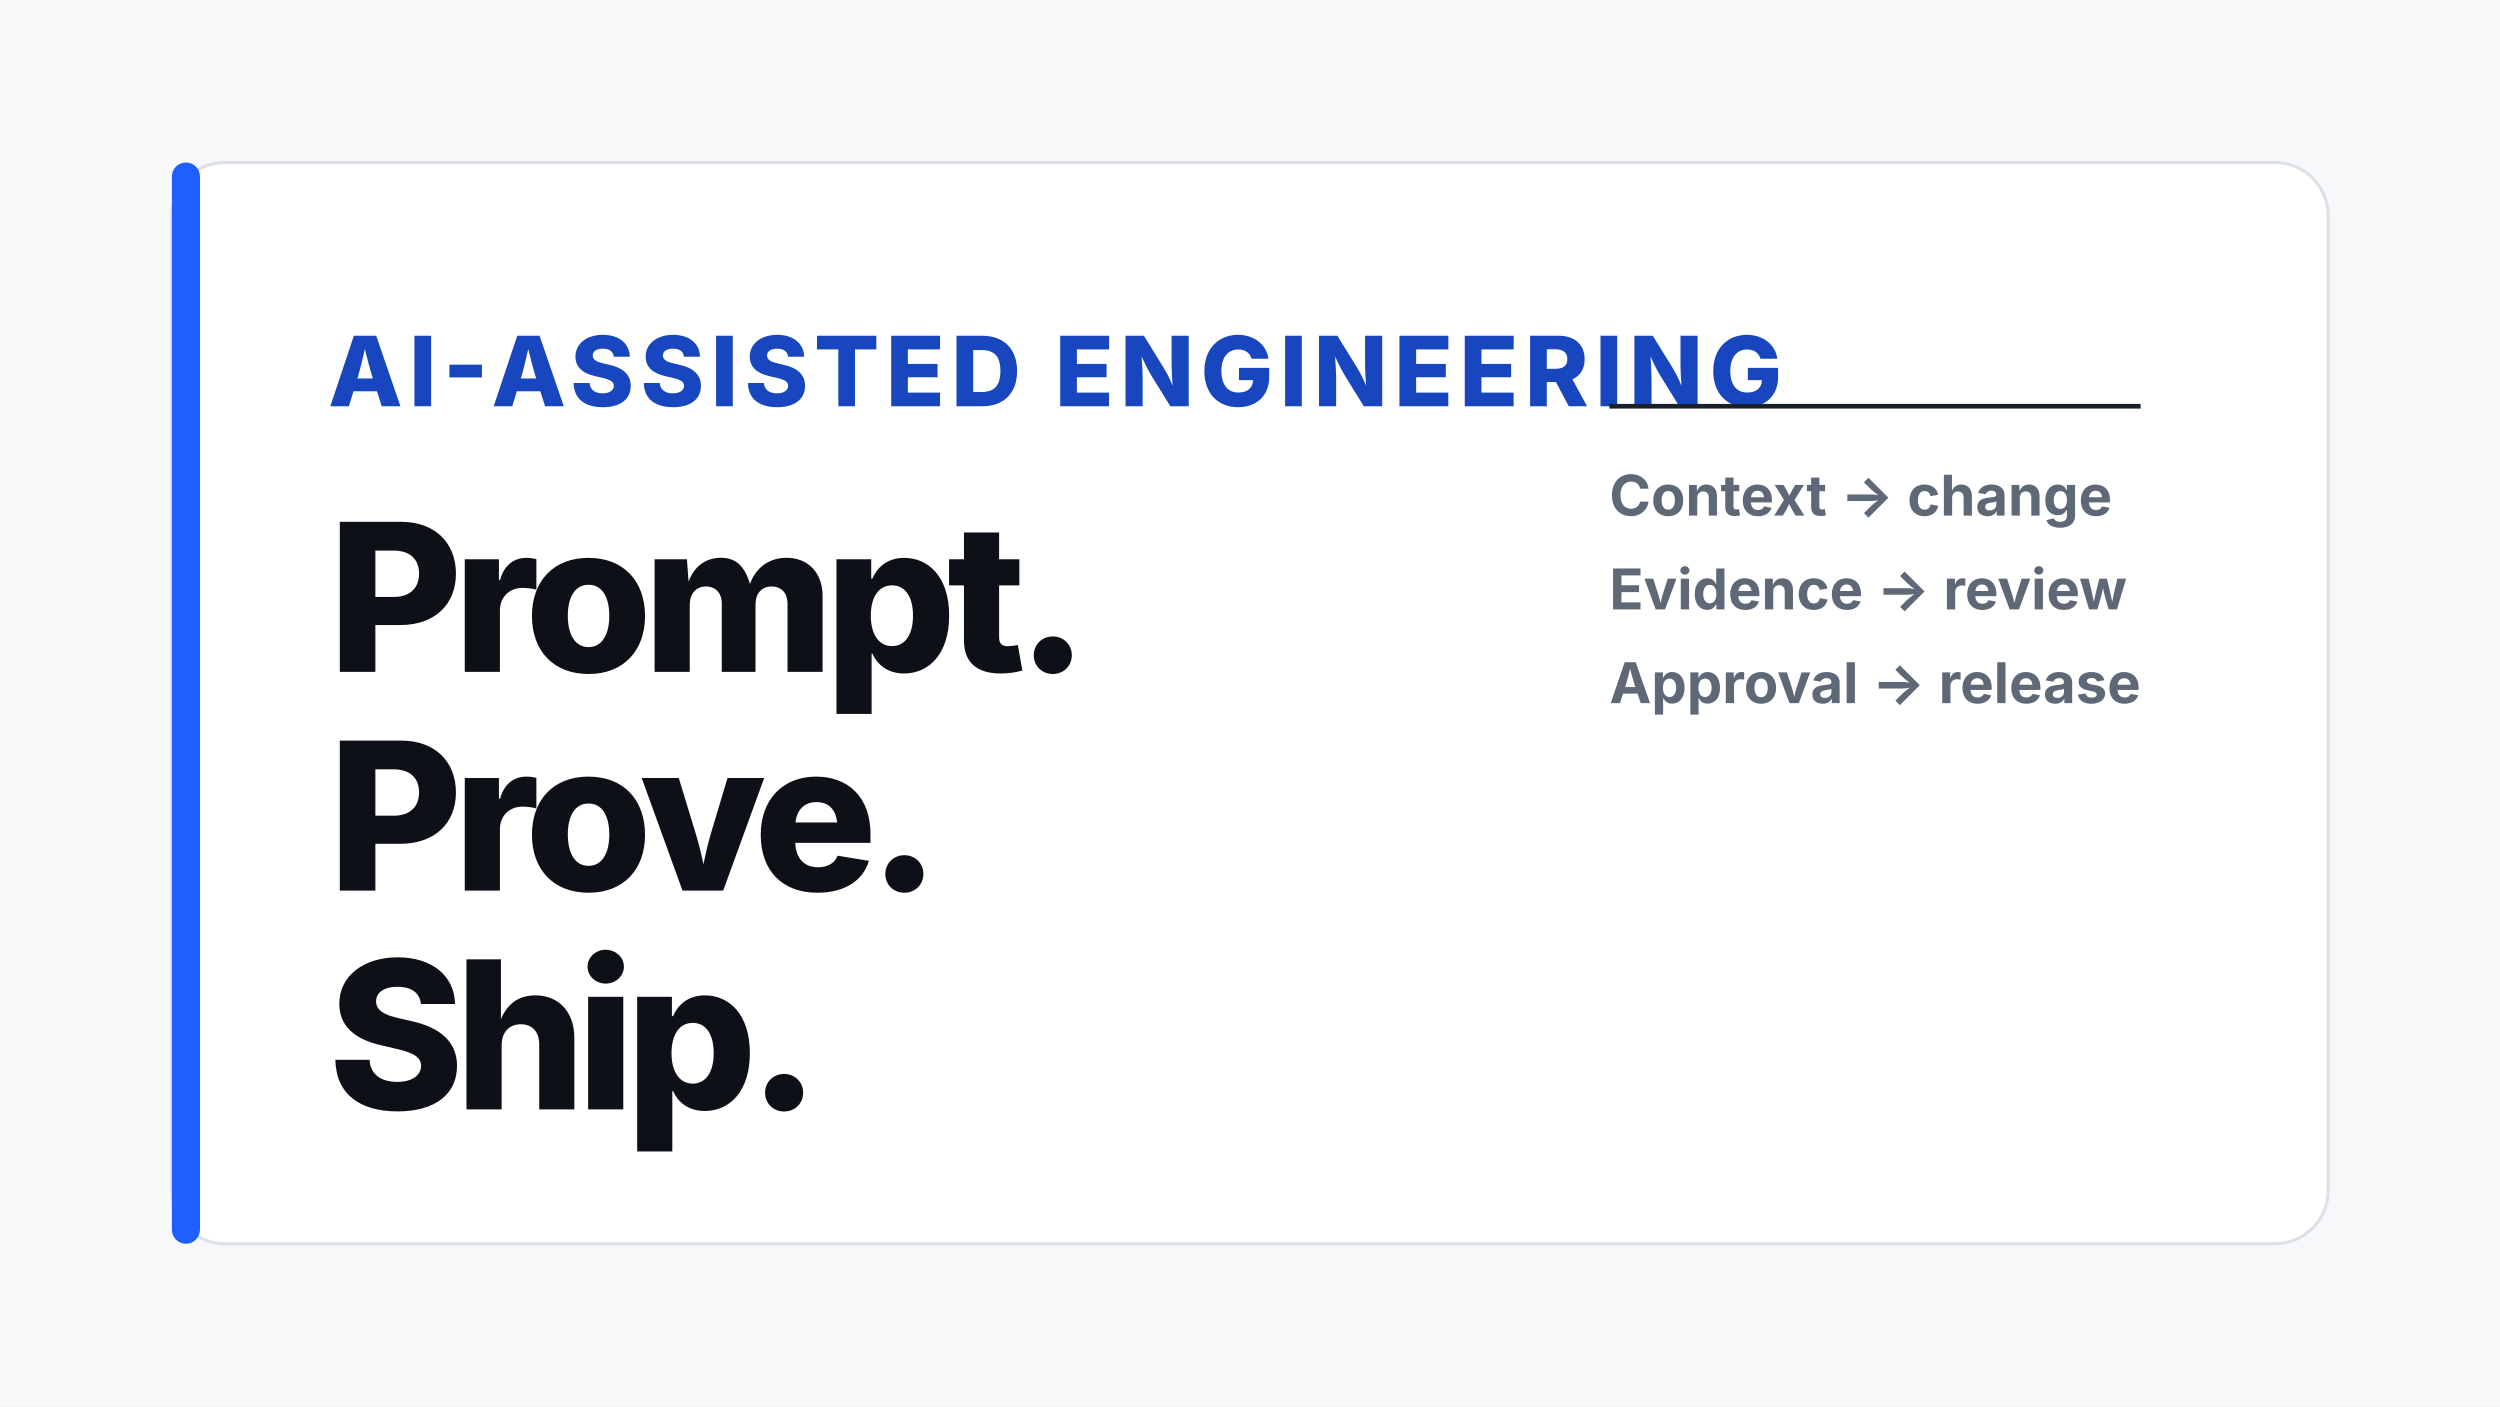
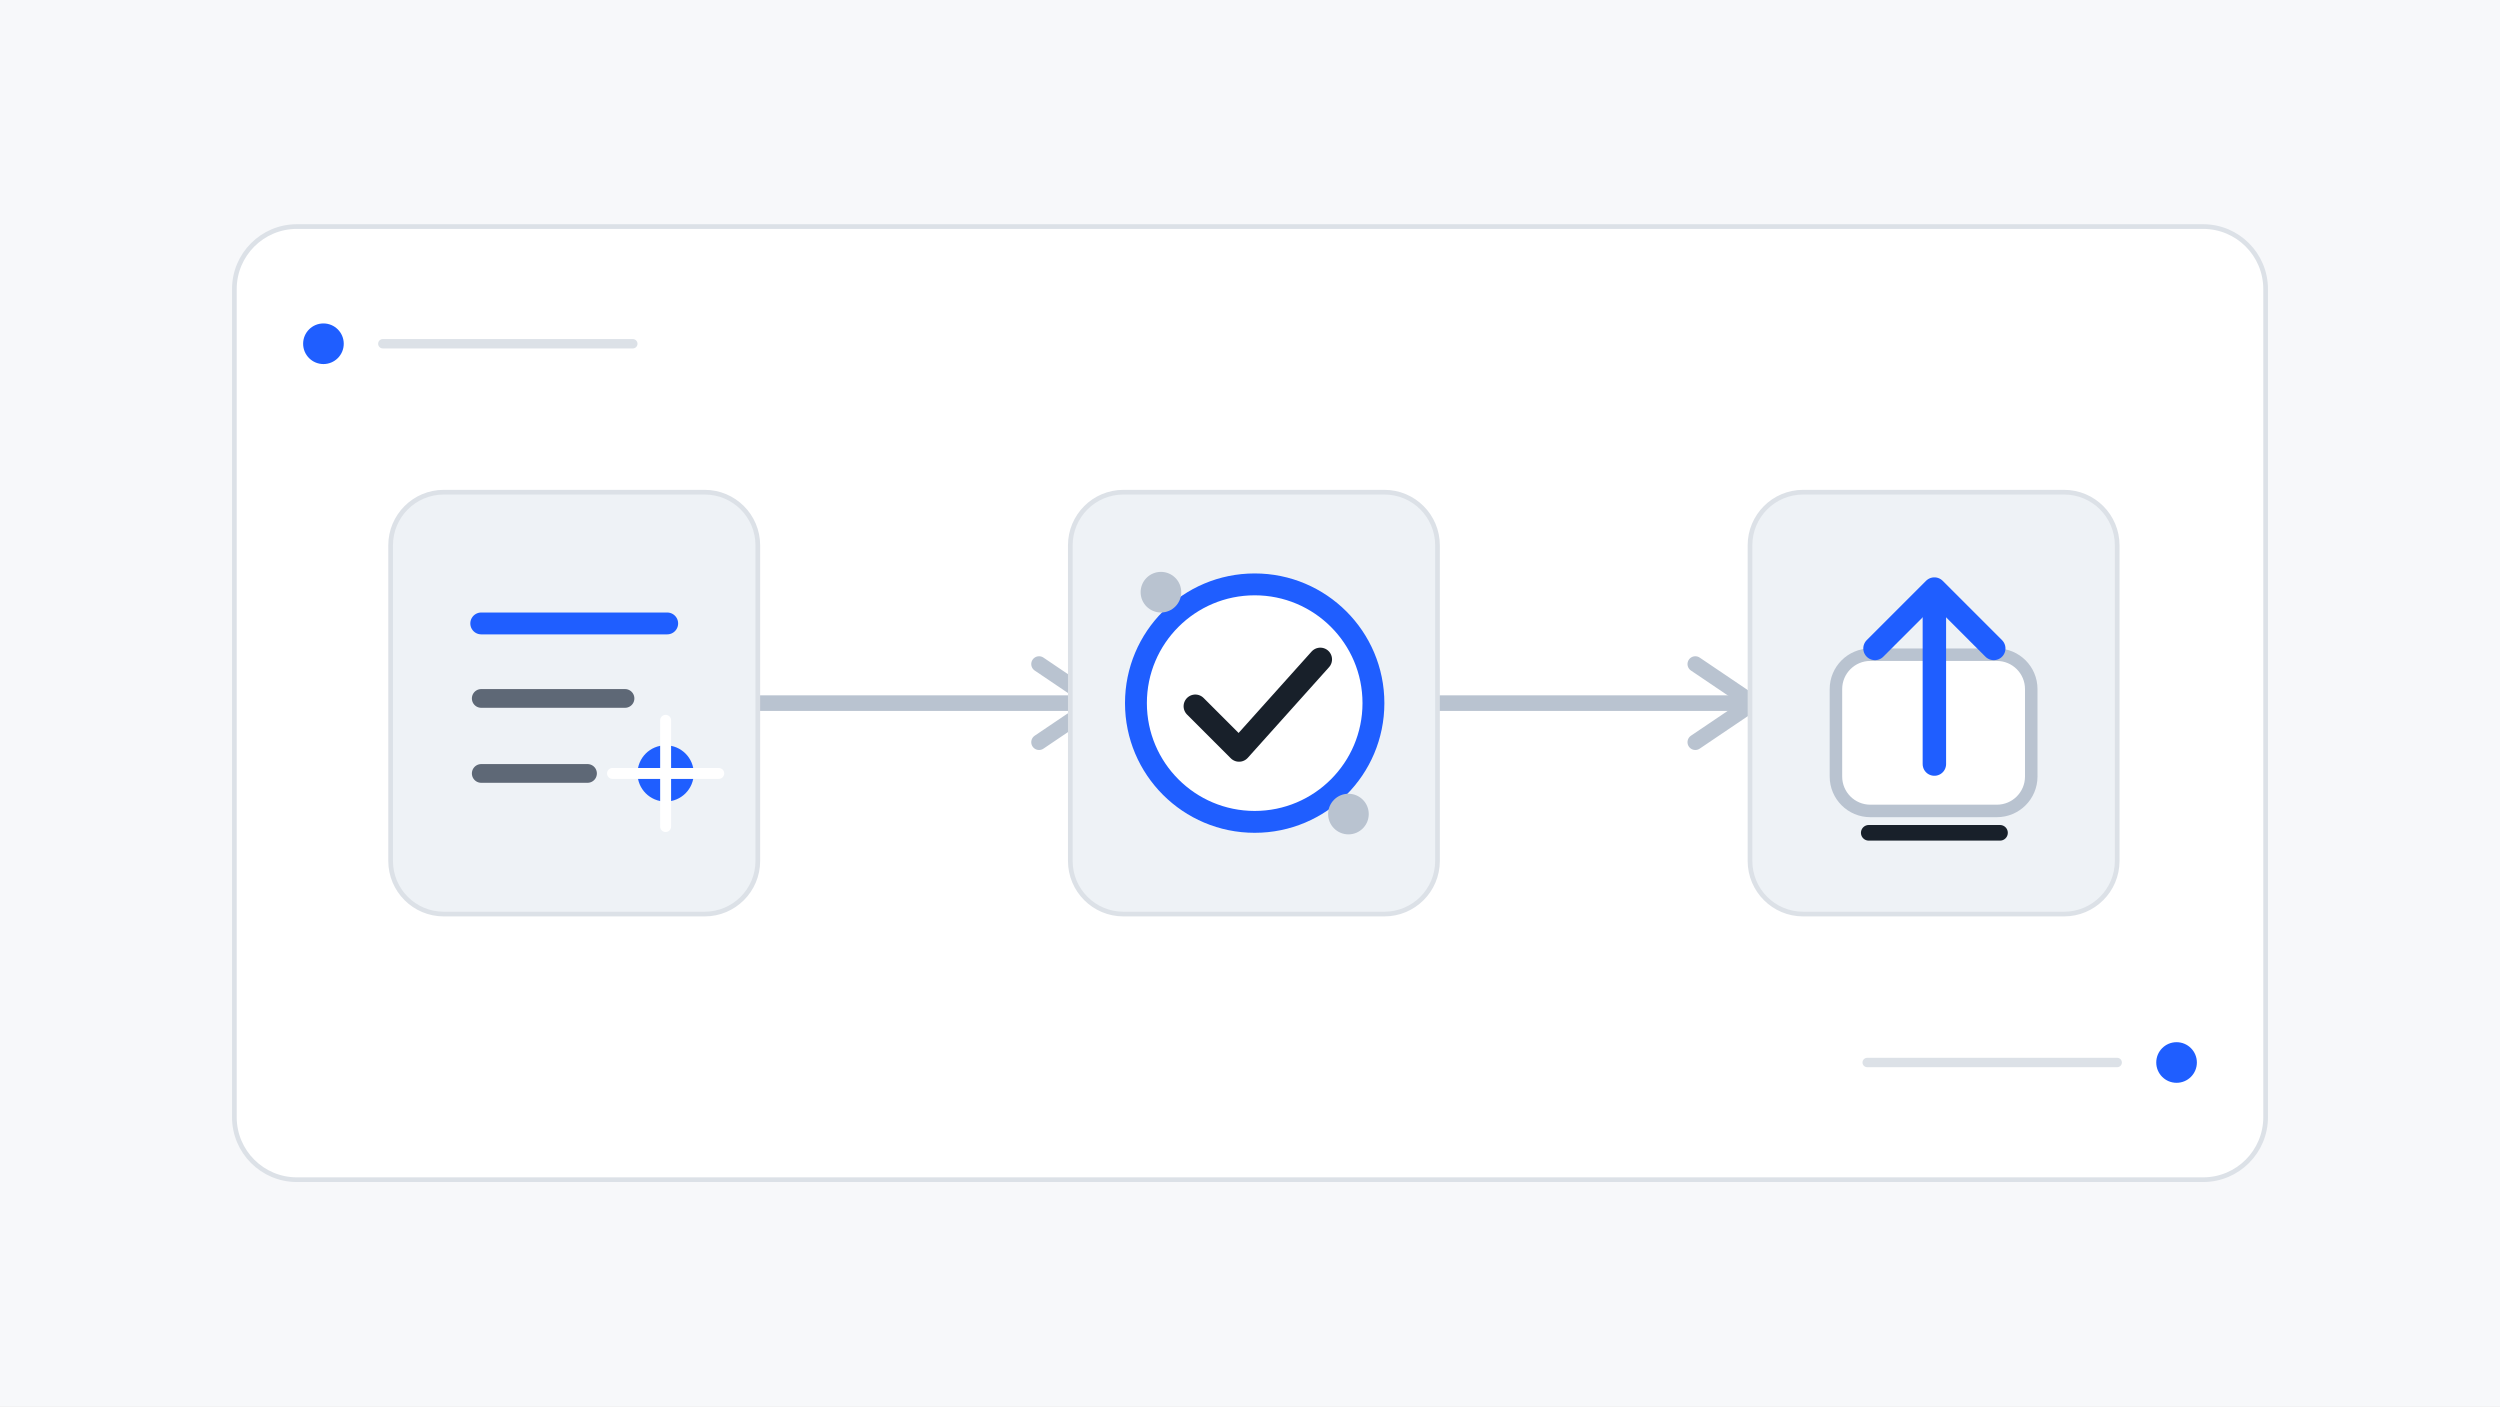
<svg xmlns="http://www.w3.org/2000/svg" width="1600" height="900" viewBox="0 0 1600 900" role="img" aria-labelledby="title desc">
  <rect width="1600" height="900" fill="#f7f8fa" />
-   <rect x="110" y="104" width="1380" height="692" rx="34" fill="#ffffff" stroke="#dce1e7" stroke-width="2" />
-   <rect x="110" y="104" width="18" height="692" rx="9" fill="#1f5eff" />
-   <text x="210" y="260" font-family="Inter, ui-sans-serif, system-ui, -apple-system, BlinkMacSystemFont, 'Segoe UI', sans-serif" font-size="62" font-weight="800" letter-spacing="4" fill="#1746bf">AI-ASSISTED ENGINEERING</text>
-   <text x="210" y="430" font-family="Inter, ui-sans-serif, system-ui, -apple-system, BlinkMacSystemFont, 'Segoe UI', sans-serif" font-size="132" font-weight="800" letter-spacing="-6" fill="#0d1117">Prompt.</text>
-   <text x="210" y="570" font-family="Inter, ui-sans-serif, system-ui, -apple-system, BlinkMacSystemFont, 'Segoe UI', sans-serif" font-size="132" font-weight="800" letter-spacing="-6" fill="#0d1117">Prove.</text>
-   <text x="210" y="710" font-family="Inter, ui-sans-serif, system-ui, -apple-system, BlinkMacSystemFont, 'Segoe UI', sans-serif" font-size="132" font-weight="800" letter-spacing="-6" fill="#0d1117">Ship.</text>
-   <line x1="1030" y1="260" x2="1370" y2="260" stroke="#18202a" stroke-width="3" />
-   <text x="1030" y="330" font-family="Inter, ui-sans-serif, system-ui, -apple-system, BlinkMacSystemFont, 'Segoe UI', sans-serif" font-size="36" font-weight="650" fill="#5e6876">Context → change</text>
-   <text x="1030" y="390" font-family="Inter, ui-sans-serif, system-ui, -apple-system, BlinkMacSystemFont, 'Segoe UI', sans-serif" font-size="36" font-weight="650" fill="#5e6876">Evidence → review</text>
-   <text x="1030" y="450" font-family="Inter, ui-sans-serif, system-ui, -apple-system, BlinkMacSystemFont, 'Segoe UI', sans-serif" font-size="36" font-weight="650" fill="#5e6876">Approval → release</text>
+   <rect x="150" y="145" width="1300" height="610" rx="40" fill="#ffffff" stroke="#dce1e7" stroke-width="3" />
+   <path d="M485 450H695" fill="none" stroke="#b9c3d0" stroke-width="10" stroke-linecap="round" />
+   <path d="M905 450H1115" fill="none" stroke="#b9c3d0" stroke-width="10" stroke-linecap="round" />
+   <path d="M665 425L702 450L665 475" fill="none" stroke="#b9c3d0" stroke-width="10" stroke-linecap="round" stroke-linejoin="round" />
+   <path d="M1085 425L1122 450L1085 475" fill="none" stroke="#b9c3d0" stroke-width="10" stroke-linecap="round" stroke-linejoin="round" />
+   <g transform="translate(250 315)">
+     <rect width="235" height="270" rx="34" fill="#eef2f6" stroke="#dce1e7" stroke-width="3" />
+     <path d="M58 84H177" stroke="#1f5eff" stroke-width="14" stroke-linecap="round" />
+     <path d="M58 132H150" stroke="#5e6876" stroke-width="12" stroke-linecap="round" />
+     <path d="M58 180H126" stroke="#5e6876" stroke-width="12" stroke-linecap="round" />
+     <circle cx="176" cy="180" r="18" fill="#1f5eff" />
+     <path d="M176 146V214M142 180H210" stroke="#ffffff" stroke-width="7" stroke-linecap="round" />
+   </g>
+   <g transform="translate(685 315)">
+     <rect width="235" height="270" rx="34" fill="#eef2f6" stroke="#dce1e7" stroke-width="3" />
+     <circle cx="118" cy="135" r="76" fill="#ffffff" stroke="#1f5eff" stroke-width="14" />
+     <path d="M80 137L108 165L160 107" fill="none" stroke="#18202a" stroke-width="15" stroke-linecap="round" stroke-linejoin="round" />
+     <circle cx="58" cy="64" r="13" fill="#b9c3d0" />
+     <circle cx="178" cy="206" r="13" fill="#b9c3d0" />
+   </g>
+   <g transform="translate(1120 315)">
+     <rect width="235" height="270" rx="34" fill="#eef2f6" stroke="#dce1e7" stroke-width="3" />
+     <rect x="55" y="104" width="125" height="100" rx="22" fill="#ffffff" stroke="#b9c3d0" stroke-width="8" />
+     <path d="M118 174V63" fill="none" stroke="#1f5eff" stroke-width="15" stroke-linecap="round" />
+     <path d="M80 100L118 62L156 100" fill="none" stroke="#1f5eff" stroke-width="15" stroke-linecap="round" stroke-linejoin="round" />
+     <path d="M76 218H160" stroke="#18202a" stroke-width="10" stroke-linecap="round" />
+   </g>
+   <circle cx="207" cy="220" r="13" fill="#1f5eff" />
+   <circle cx="1393" cy="680" r="13" fill="#1f5eff" />
+   <path d="M245 220H405" stroke="#dce1e7" stroke-width="6" stroke-linecap="round" />
+   <path d="M1195 680H1355" stroke="#dce1e7" stroke-width="6" stroke-linecap="round" />
</svg>
